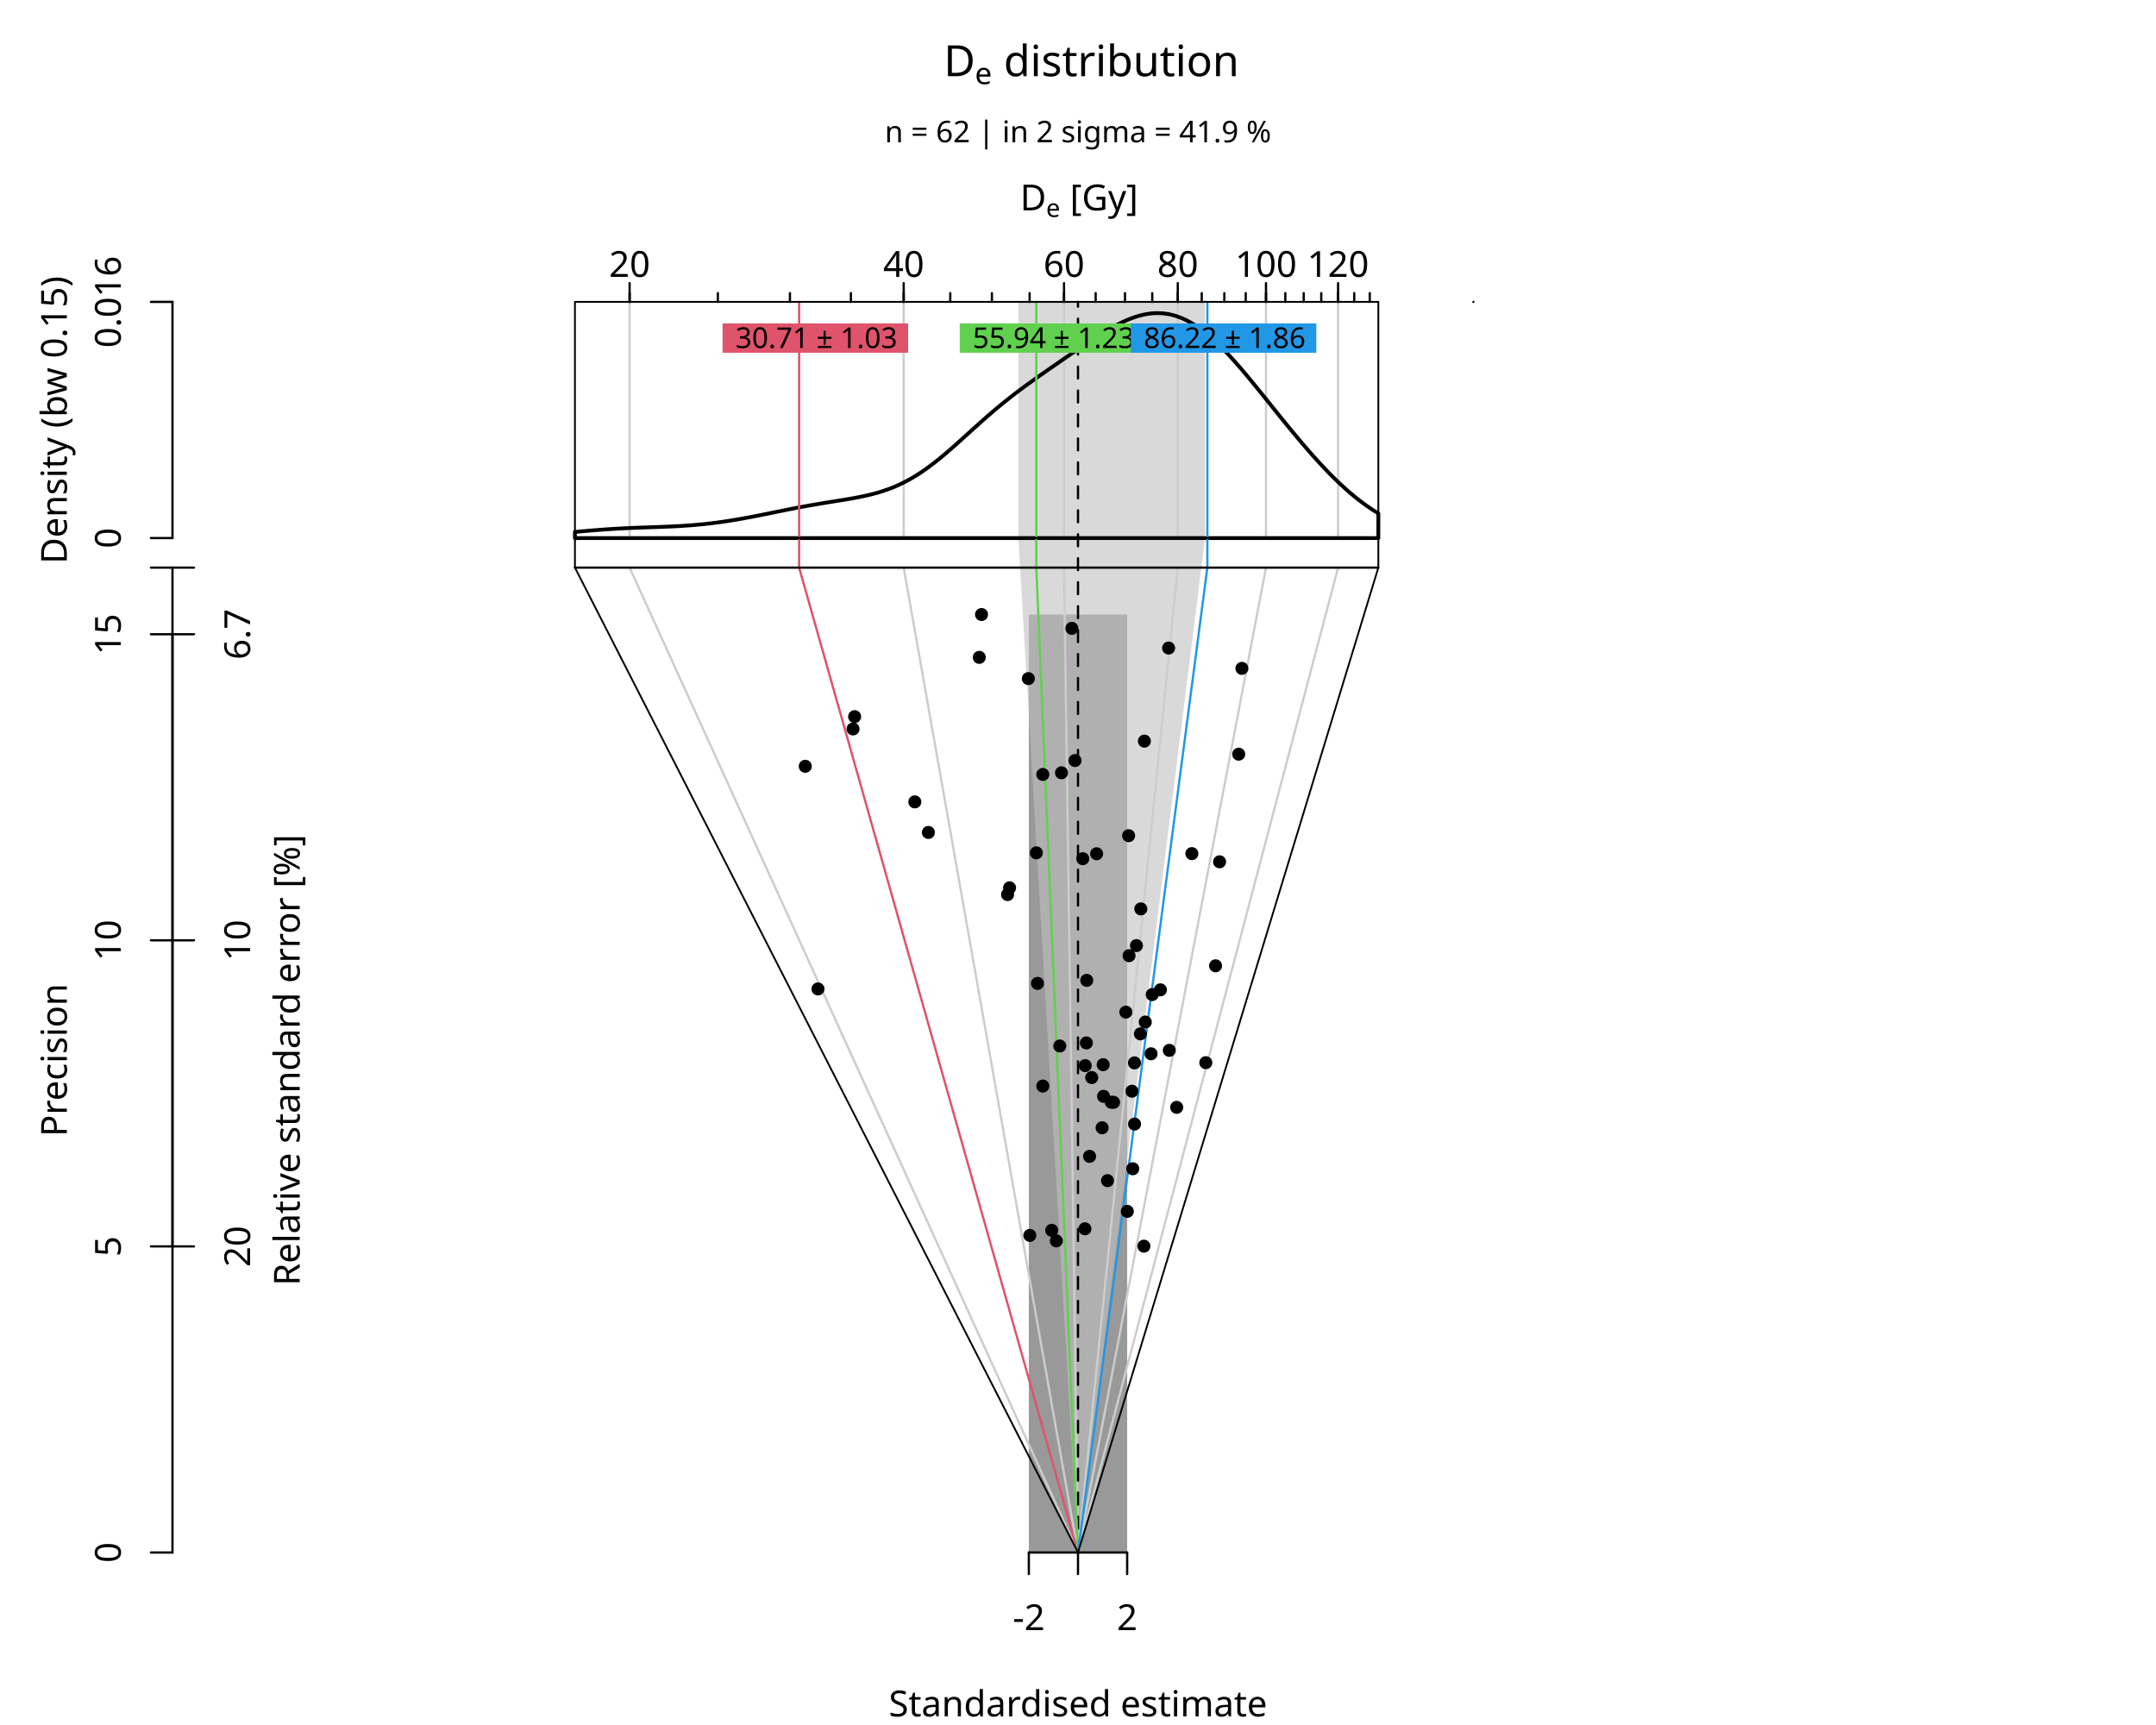
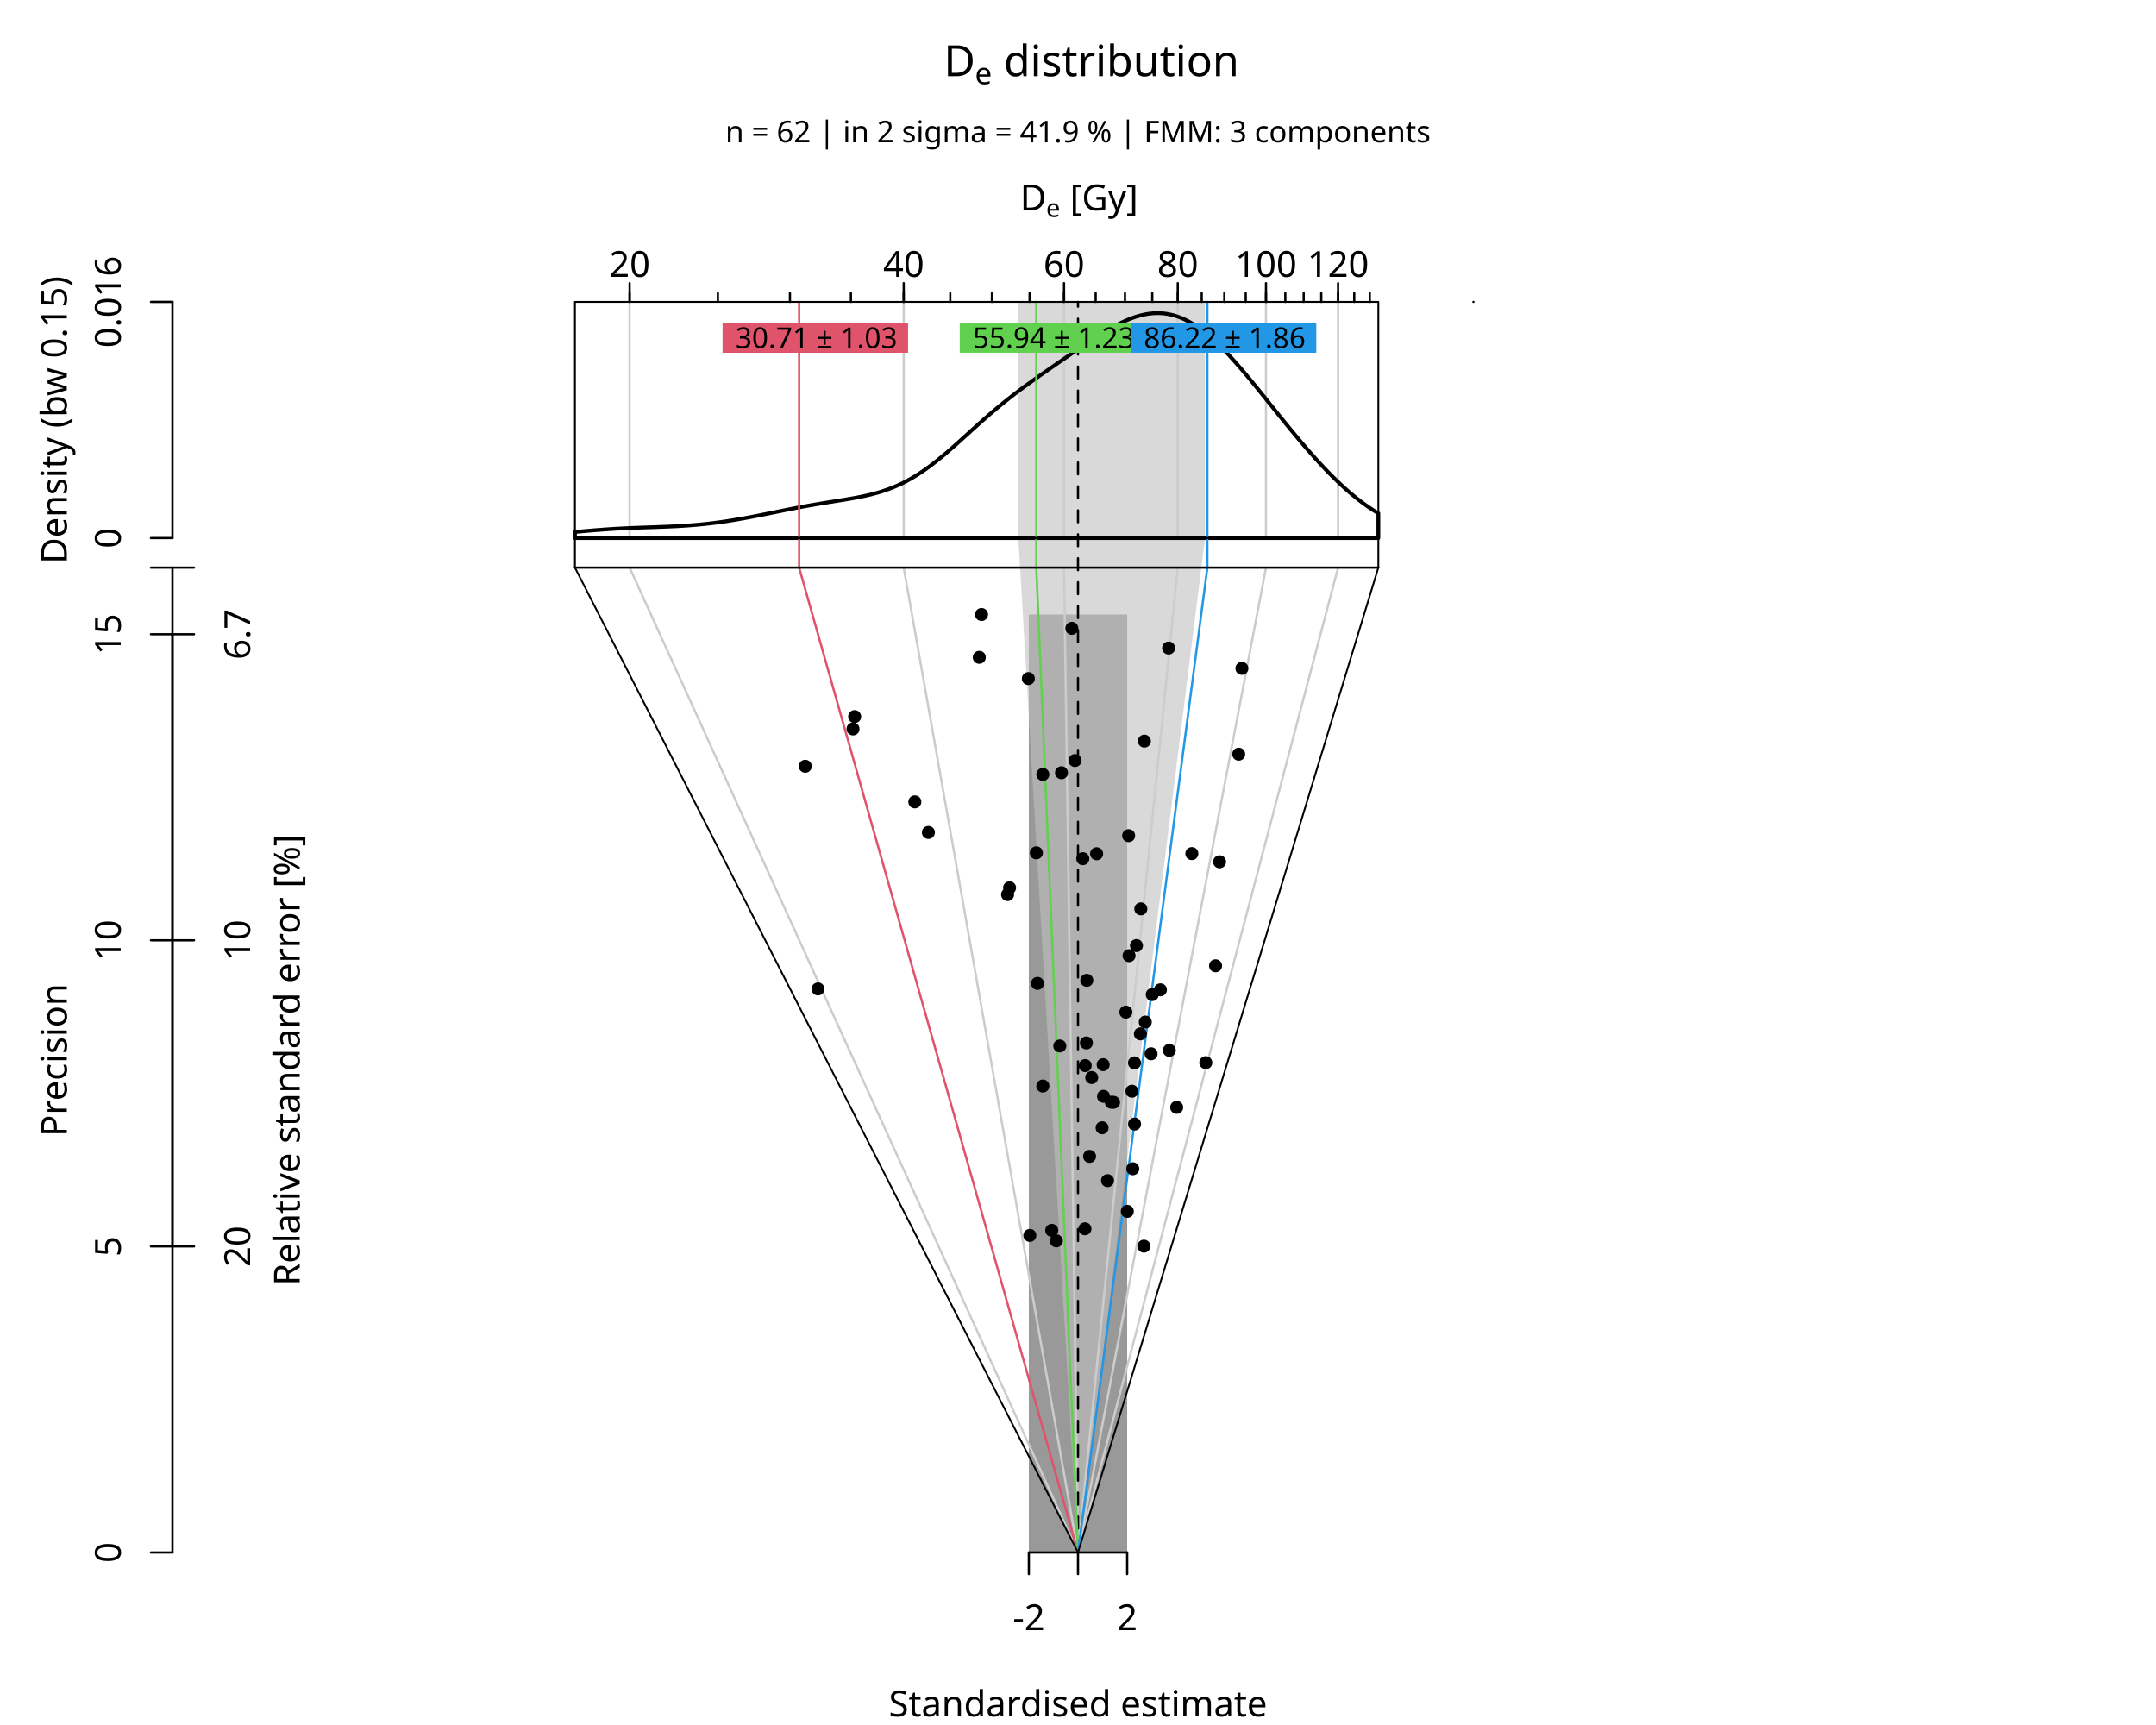
<svg xmlns="http://www.w3.org/2000/svg" class="svglite" data-engine-version="2.0" width="720.00pt" height="576.00pt" viewBox="0 0 720.00 576.00">
  <defs>
    <style type="text/css">
    .svglite line, .svglite polyline, .svglite polygon, .svglite path, .svglite rect, .svglite circle {
      fill: none;
      stroke: #000000;
      stroke-linecap: round;
      stroke-linejoin: round;
      stroke-miterlimit: 10.00;
    }
  </style>
  </defs>
  <rect width="100%" height="100%" style="stroke: none; fill: #FFFFFF;" />
  <defs>
    <clipPath id="cpMC4wMHw3MjAuMDB8MC4wMHw1NzYuMDA=">
      <rect x="0.00" y="0.00" width="720.00" height="576.00" />
    </clipPath>
  </defs>
  <g clip-path="url(#cpMC4wMHw3MjAuMDB8MC4wMHw1NzYuMDA=)">
    <text x="360.00" y="573.12" text-anchor="middle" style="font-size: 12.00px; font-family: sans;" textLength="119.42px" lengthAdjust="spacingAndGlyphs">Standardised estimate</text>
    <polygon points="343.58,518.40 376.42,518.40 376.42,205.20 343.58,205.20 " style="stroke-width: 0.75; stroke: none; fill: #999999;" />
    <polygon points="624.10,-234.71 624.10,-234.71 624.10,-987.82 624.10,-987.82 " style="stroke-width: 0.75; stroke: none; fill: #FFFFFF;" />
    <polygon points="360.00,518.40 401.19,189.54 402.42,179.67 402.42,100.80 340.08,100.80 340.08,179.67 340.66,189.54 " style="stroke-width: 0.75; stroke: none; fill: #BFBFBF; fill-opacity: 0.60;" />
    <polyline points="360.00,518.40 210.26,189.54 " style="stroke-width: 0.75; stroke: #CCCCCC;" />
    <polyline points="210.26,179.67 210.26,100.80 " style="stroke-width: 0.75; stroke: #CCCCCC;" />
    <polyline points="360.00,518.40 301.79,189.54 " style="stroke-width: 0.75; stroke: #CCCCCC;" />
    <polyline points="301.79,179.67 301.79,100.80 " style="stroke-width: 0.75; stroke: #CCCCCC;" />
    <polyline points="360.00,518.40 355.33,189.54 " style="stroke-width: 0.75; stroke: #CCCCCC;" />
    <polyline points="355.33,179.67 355.33,100.80 " style="stroke-width: 0.75; stroke: #CCCCCC;" />
    <polyline points="360.00,518.40 393.32,189.54 " style="stroke-width: 0.75; stroke: #CCCCCC;" />
    <polyline points="393.32,179.67 393.32,100.80 " style="stroke-width: 0.75; stroke: #CCCCCC;" />
    <polyline points="360.00,518.40 422.78,189.54 " style="stroke-width: 0.75; stroke: #CCCCCC;" />
    <polyline points="422.78,179.67 422.78,100.80 " style="stroke-width: 0.75; stroke: #CCCCCC;" />
    <polyline points="360.00,518.40 446.86,189.54 " style="stroke-width: 0.75; stroke: #CCCCCC;" />
    <polyline points="446.86,179.67 446.86,100.80 " style="stroke-width: 0.75; stroke: #CCCCCC;" />
    <polyline points="360.00,518.40 360.00,189.54 360.00,179.67 360.00,100.80 " style="stroke-width: 0.75; stroke-dasharray: 4.00,4.00;" />
    <polygon points="192.00,179.67 192.00,177.63 192.53,177.58 193.05,177.53 193.58,177.48 194.10,177.44 194.63,177.39 195.15,177.34 195.68,177.30 196.20,177.25 196.73,177.20 197.25,177.16 197.78,177.12 198.30,177.07 198.83,177.03 199.35,176.99 199.88,176.95 200.40,176.91 200.93,176.87 201.45,176.83 201.98,176.79 202.50,176.75 203.03,176.72 203.55,176.68 204.08,176.65 204.60,176.62 205.13,176.58 205.65,176.55 206.18,176.52 206.70,176.49 207.23,176.46 207.75,176.44 208.28,176.41 208.80,176.39 209.33,176.36 209.85,176.34 210.38,176.31 210.90,176.29 211.43,176.27 211.95,176.25 212.48,176.23 213.00,176.21 213.53,176.19 214.05,176.17 214.58,176.15 215.10,176.13 215.63,176.11 216.15,176.10 216.68,176.08 217.20,176.06 217.73,176.04 218.25,176.03 218.78,176.01 219.30,175.99 219.83,175.97 220.35,175.95 220.88,175.93 221.40,175.91 221.93,175.89 222.45,175.87 222.98,175.85 223.50,175.83 224.03,175.80 224.55,175.78 225.08,175.75 225.60,175.73 226.13,175.70 226.65,175.67 227.18,175.64 227.70,175.61 228.23,175.58 228.75,175.54 229.28,175.51 229.80,175.47 230.33,175.43 230.85,175.39 231.38,175.35 231.90,175.30 232.43,175.26 232.95,175.21 233.48,175.16 234.00,175.11 234.53,175.06 235.05,175.01 235.58,174.95 236.10,174.89 236.63,174.83 237.15,174.77 237.68,174.71 238.20,174.65 238.73,174.58 239.25,174.51 239.78,174.44 240.30,174.37 240.83,174.30 241.35,174.22 241.88,174.15 242.40,174.07 242.93,173.99 243.45,173.91 243.98,173.82 244.50,173.74 245.03,173.65 245.55,173.56 246.08,173.48 246.60,173.39 247.13,173.29 247.65,173.20 248.18,173.11 248.71,173.01 249.23,172.91 249.76,172.82 250.28,172.72 250.81,172.62 251.33,172.52 251.86,172.42 252.38,172.31 252.91,172.21 253.43,172.11 253.96,172.00 254.48,171.90 255.01,171.79 255.53,171.69 256.06,171.58 256.58,171.48 257.11,171.37 257.63,171.26 258.16,171.16 258.68,171.05 259.21,170.94 259.73,170.83 260.26,170.73 260.78,170.62 261.31,170.52 261.83,170.41 262.36,170.30 262.88,170.20 263.41,170.09 263.93,169.99 264.46,169.89 264.98,169.79 265.51,169.68 266.03,169.58 266.56,169.48 267.08,169.38 267.61,169.28 268.13,169.19 268.66,169.09 269.18,168.99 269.71,168.90 270.23,168.80 270.76,168.71 271.28,168.62 271.81,168.53 272.33,168.44 272.86,168.35 273.38,168.26 273.91,168.17 274.43,168.08 274.96,168.00 275.48,167.91 276.01,167.82 276.53,167.74 277.06,167.65 277.58,167.57 278.11,167.49 278.63,167.40 279.16,167.32 279.68,167.23 280.21,167.15 280.73,167.06 281.26,166.98 281.78,166.89 282.31,166.81 282.83,166.72 283.36,166.63 283.88,166.54 284.41,166.45 284.93,166.35 285.46,166.26 285.98,166.16 286.51,166.06 287.03,165.95 287.56,165.85 288.08,165.74 288.61,165.63 289.13,165.51 289.66,165.39 290.18,165.27 290.71,165.14 291.23,165.01 291.76,164.87 292.28,164.73 292.81,164.59 293.33,164.44 293.86,164.28 294.38,164.12 294.91,163.95 295.43,163.77 295.96,163.59 296.48,163.41 297.01,163.21 297.53,163.01 298.06,162.81 298.58,162.59 299.11,162.37 299.63,162.14 300.16,161.90 300.68,161.66 301.21,161.41 301.73,161.15 302.26,160.88 302.78,160.61 303.31,160.32 303.84,160.03 304.36,159.73 304.89,159.43 305.41,159.11 305.94,158.79 306.46,158.46 306.99,158.12 307.51,157.78 308.04,157.42 308.56,157.06 309.09,156.70 309.61,156.32 310.14,155.94 310.66,155.55 311.19,155.15 311.71,154.75 312.24,154.34 312.76,153.93 313.29,153.51 313.81,153.08 314.34,152.65 314.86,152.22 315.39,151.78 315.91,151.33 316.44,150.88 316.96,150.43 317.49,149.97 318.01,149.51 318.54,149.05 319.06,148.59 319.59,148.12 320.11,147.65 320.64,147.18 321.16,146.70 321.69,146.23 322.21,145.75 322.74,145.28 323.26,144.80 323.79,144.33 324.31,143.85 324.84,143.38 325.36,142.90 325.89,142.43 326.41,141.96 326.94,141.49 327.46,141.02 327.99,140.55 328.51,140.09 329.04,139.63 329.56,139.17 330.09,138.71 330.61,138.26 331.14,137.81 331.66,137.36 332.19,136.91 332.71,136.47 333.24,136.03 333.76,135.60 334.29,135.16 334.81,134.73 335.34,134.31 335.86,133.89 336.39,133.47 336.91,133.05 337.44,132.64 337.96,132.23 338.49,131.83 339.01,131.42 339.54,131.02 340.06,130.63 340.59,130.23 341.11,129.84 341.64,129.45 342.16,129.06 342.69,128.68 343.21,128.30 343.74,127.92 344.26,127.54 344.79,127.16 345.31,126.79 345.84,126.42 346.36,126.04 346.89,125.67 347.41,125.30 347.94,124.94 348.46,124.57 348.99,124.20 349.51,123.84 350.04,123.47 350.56,123.11 351.09,122.74 351.61,122.38 352.14,122.02 352.66,121.65 353.19,121.29 353.71,120.93 354.24,120.57 354.76,120.20 355.29,119.84 355.81,119.48 356.34,119.12 356.86,118.76 357.39,118.40 357.91,118.03 358.44,117.67 358.96,117.31 359.49,116.95 360.02,116.60 360.54,116.24 361.07,115.88 361.59,115.52 362.12,115.17 362.64,114.82 363.17,114.47 363.69,114.12 364.22,113.77 364.74,113.42 365.27,113.08 365.79,112.74 366.32,112.40 366.84,112.07 367.37,111.74 367.89,111.41 368.42,111.09 368.94,110.77 369.47,110.45 369.99,110.14 370.52,109.84 371.04,109.54 371.57,109.25 372.09,108.96 372.62,108.68 373.14,108.40 373.67,108.14 374.19,107.87 374.72,107.62 375.24,107.38 375.77,107.14 376.29,106.91 376.82,106.69 377.34,106.48 377.87,106.28 378.39,106.09 378.92,105.90 379.44,105.73 379.97,105.57 380.49,105.42 381.02,105.28 381.54,105.15 382.07,105.04 382.59,104.93 383.12,104.84 383.64,104.76 384.17,104.69 384.69,104.64 385.22,104.60 385.74,104.57 386.27,104.56 386.79,104.56 387.32,104.57 387.84,104.60 388.37,104.63 388.89,104.69 389.42,104.76 389.94,104.84 390.47,104.94 390.99,105.05 391.52,105.18 392.04,105.32 392.57,105.47 393.09,105.65 393.62,105.83 394.14,106.03 394.67,106.24 395.19,106.47 395.72,106.71 396.24,106.97 396.77,107.24 397.29,107.52 397.82,107.82 398.34,108.13 398.87,108.46 399.39,108.80 399.92,109.15 400.44,109.52 400.97,109.89 401.49,110.29 402.02,110.69 402.54,111.10 403.07,111.53 403.59,111.97 404.12,112.42 404.64,112.88 405.17,113.35 405.69,113.83 406.22,114.33 406.74,114.83 407.27,115.34 407.79,115.86 408.32,116.39 408.84,116.93 409.37,117.48 409.89,118.03 410.42,118.59 410.94,119.16 411.47,119.74 411.99,120.32 412.52,120.91 413.04,121.51 413.57,122.11 414.09,122.71 414.62,123.32 415.15,123.94 415.67,124.56 416.20,125.18 416.72,125.81 417.25,126.44 417.77,127.08 418.30,127.72 418.82,128.36 419.35,129.00 419.87,129.65 420.40,130.29 420.92,130.94 421.45,131.59 421.97,132.24 422.50,132.89 423.02,133.55 423.55,134.20 424.07,134.85 424.60,135.51 425.12,136.16 425.65,136.81 426.17,137.46 426.70,138.12 427.22,138.77 427.75,139.42 428.27,140.06 428.80,140.71 429.32,141.36 429.85,142.00 430.37,142.64 430.90,143.28 431.42,143.92 431.95,144.55 432.47,145.18 433.00,145.81 433.52,146.44 434.05,147.06 434.57,147.68 435.10,148.30 435.62,148.91 436.15,149.52 436.67,150.13 437.20,150.73 437.72,151.33 438.25,151.92 438.77,152.51 439.30,153.09 439.82,153.67 440.35,154.25 440.87,154.82 441.40,155.38 441.92,155.94 442.45,156.50 442.97,157.05 443.50,157.59 444.02,158.13 444.55,158.66 445.07,159.19 445.60,159.71 446.12,160.22 446.65,160.73 447.17,161.23 447.70,161.73 448.22,162.21 448.75,162.69 449.27,163.17 449.80,163.64 450.32,164.10 450.85,164.55 451.37,164.99 451.90,165.43 452.42,165.86 452.95,166.29 453.47,166.70 454.00,167.11 454.52,167.51 455.05,167.91 455.57,168.29 456.10,168.67 456.62,169.04 457.15,169.40 457.67,169.75 458.20,170.10 458.72,170.44 459.25,170.77 459.77,171.09 460.30,171.40 460.30,179.67 " style="stroke-width: 1.27; fill: none;" />
    <line x1="57.60" y1="179.67" x2="57.60" y2="100.80" style="stroke-width: 0.75;" />
    <line x1="57.60" y1="179.67" x2="50.40" y2="179.67" style="stroke-width: 0.75;" />
    <line x1="57.60" y1="100.80" x2="50.40" y2="100.80" style="stroke-width: 0.75;" />
    <text transform="translate(40.32,179.67) rotate(-90)" text-anchor="middle" style="font-size: 12.00px; font-family: sans;" textLength="6.67px" lengthAdjust="spacingAndGlyphs">0</text>
    <text transform="translate(40.32,100.80) rotate(-90)" text-anchor="middle" style="font-size: 12.00px; font-family: sans;" textLength="30.03px" lengthAdjust="spacingAndGlyphs">0.016</text>
    <text transform="translate(22.32,140.24) rotate(-90)" text-anchor="middle" style="font-size: 12.00px; font-family: sans;" textLength="93.38px" lengthAdjust="spacingAndGlyphs">Density (bw 0.15)</text>
    <polyline points="360.00,518.40 266.87,189.54 266.87,100.80 " style="stroke-width: 0.75; stroke: #DF536B;" />
    <rect x="241.30" y="108.00" width="61.95" height="9.79" style="stroke-width: 0.75; stroke: none; fill: #DF536B;" />
    <text x="245.62" y="116.20" style="font-size: 9.60px; font-family: sans;" textLength="53.31px" lengthAdjust="spacingAndGlyphs">30.71 ± 1.03</text>
    <polyline points="360.00,518.40 346.08,189.54 346.08,100.80 " style="stroke-width: 0.75; stroke: #61D04F;" />
    <rect x="320.50" y="108.00" width="61.95" height="9.79" style="stroke-width: 0.75; stroke: none; fill: #61D04F;" />
    <text x="324.82" y="116.20" style="font-size: 9.60px; font-family: sans;" textLength="53.31px" lengthAdjust="spacingAndGlyphs">55.94 ± 1.23</text>
    <polyline points="360.00,518.40 403.20,189.54 403.20,100.80 " style="stroke-width: 0.75; stroke: #2297E6;" />
    <rect x="377.63" y="108.00" width="61.95" height="9.79" style="stroke-width: 0.75; stroke: none; fill: #2297E6;" />
    <text x="381.95" y="116.20" style="font-size: 9.60px; font-family: sans;" textLength="53.31px" lengthAdjust="spacingAndGlyphs">86.22 ± 1.86</text>
    <text x="315.18" y="25.44" style="font-size: 14.40px; font-family: sans;" textLength="10.40px" lengthAdjust="spacingAndGlyphs">D</text>
    <text x="325.58" y="28.10" style="font-size: 10.08px; font-family: sans;" textLength="5.61px" lengthAdjust="spacingAndGlyphs">e</text>
    <text x="331.19" y="25.44" style="font-size: 14.40px; font-family: sans;" textLength="4.00px" lengthAdjust="spacingAndGlyphs"> </text>
    <text x="335.19" y="25.44" style="font-size: 14.40px; font-family: sans;" textLength="69.64px" lengthAdjust="spacingAndGlyphs">distribution</text>
    <line x1="57.60" y1="518.40" x2="57.60" y2="211.78" style="stroke-width: 0.75;" />
    <line x1="57.60" y1="518.40" x2="50.40" y2="518.40" style="stroke-width: 0.75;" />
    <line x1="57.60" y1="416.19" x2="50.40" y2="416.19" style="stroke-width: 0.75;" />
    <line x1="57.60" y1="313.98" x2="50.40" y2="313.98" style="stroke-width: 0.75;" />
    <line x1="57.60" y1="211.78" x2="50.40" y2="211.78" style="stroke-width: 0.75;" />
    <text transform="translate(40.32,518.40) rotate(-90)" text-anchor="middle" style="font-size: 12.00px; font-family: sans;" textLength="6.67px" lengthAdjust="spacingAndGlyphs">0</text>
    <text transform="translate(40.32,416.19) rotate(-90)" text-anchor="middle" style="font-size: 12.00px; font-family: sans;" textLength="6.67px" lengthAdjust="spacingAndGlyphs">5</text>
    <text transform="translate(40.32,313.98) rotate(-90)" text-anchor="middle" style="font-size: 12.00px; font-family: sans;" textLength="13.35px" lengthAdjust="spacingAndGlyphs">10</text>
    <text transform="translate(40.32,211.78) rotate(-90)" text-anchor="middle" style="font-size: 12.00px; font-family: sans;" textLength="13.35px" lengthAdjust="spacingAndGlyphs">15</text>
    <polyline points="57.60,211.78 57.60,189.54 " style="stroke-width: 0.75;" />
    <line x1="57.60" y1="189.54" x2="50.40" y2="189.54" style="stroke-width: 0.75;" />
    <line x1="57.60" y1="189.54" x2="64.80" y2="189.54" style="stroke-width: 0.75;" />
    <text transform="translate(22.32,353.97) rotate(-90)" text-anchor="middle" style="font-size: 12.00px; font-family: sans;" textLength="49.36px" lengthAdjust="spacingAndGlyphs">Precision</text>
    <text transform="translate(100.08,353.97) rotate(-90)" text-anchor="middle" style="font-size: 12.00px; font-family: sans;" textLength="142.74px" lengthAdjust="spacingAndGlyphs">Relative standard error [%]</text>
    <line x1="57.60" y1="416.19" x2="57.60" y2="211.78" style="stroke-width: 0.75;" />
    <line x1="57.60" y1="416.19" x2="64.80" y2="416.19" style="stroke-width: 0.75;" />
    <line x1="57.60" y1="313.98" x2="64.80" y2="313.98" style="stroke-width: 0.75;" />
    <line x1="57.60" y1="211.78" x2="64.80" y2="211.78" style="stroke-width: 0.75;" />
    <text transform="translate(83.52,416.19) rotate(-90)" text-anchor="middle" style="font-size: 12.00px; font-family: sans;" textLength="13.35px" lengthAdjust="spacingAndGlyphs">20</text>
    <text transform="translate(83.52,313.98) rotate(-90)" text-anchor="middle" style="font-size: 12.00px; font-family: sans;" textLength="13.35px" lengthAdjust="spacingAndGlyphs">10</text>
    <text transform="translate(83.52,211.78) rotate(-90)" text-anchor="middle" style="font-size: 12.00px; font-family: sans;" textLength="16.68px" lengthAdjust="spacingAndGlyphs">6.7</text>
    <line x1="343.58" y1="518.40" x2="376.42" y2="518.40" style="stroke-width: 0.75;" />
    <line x1="343.58" y1="518.40" x2="343.58" y2="525.60" style="stroke-width: 0.75;" />
    <line x1="360.00" y1="518.40" x2="360.00" y2="525.60" style="stroke-width: 0.75;" />
    <line x1="376.42" y1="518.40" x2="376.42" y2="525.60" style="stroke-width: 0.75;" />
    <text x="343.58" y="544.32" text-anchor="middle" style="font-size: 12.00px; font-family: sans;" textLength="10.67px" lengthAdjust="spacingAndGlyphs">-2</text>
    <text x="376.42" y="544.32" text-anchor="middle" style="font-size: 12.00px; font-family: sans;" textLength="6.67px" lengthAdjust="spacingAndGlyphs">2</text>
    <polyline points="210.26,100.80 210.26,97.88 " style="stroke-width: 0.75;" />
    <polyline points="239.73,100.80 239.73,97.88 " style="stroke-width: 0.75;" />
    <polyline points="263.80,100.80 263.80,97.88 " style="stroke-width: 0.75;" />
    <polyline points="284.16,100.80 284.16,97.88 " style="stroke-width: 0.75;" />
    <polyline points="301.79,100.80 301.79,97.88 " style="stroke-width: 0.75;" />
    <polyline points="317.34,100.80 317.34,97.88 " style="stroke-width: 0.75;" />
    <polyline points="331.25,100.80 331.25,97.88 " style="stroke-width: 0.75;" />
    <polyline points="343.84,100.80 343.84,97.88 " style="stroke-width: 0.75;" />
    <polyline points="355.33,100.80 355.33,97.88 " style="stroke-width: 0.75;" />
    <polyline points="365.90,100.80 365.90,97.88 " style="stroke-width: 0.75;" />
    <polyline points="375.69,100.80 375.69,97.88 " style="stroke-width: 0.75;" />
    <polyline points="384.80,100.80 384.80,97.88 " style="stroke-width: 0.75;" />
    <polyline points="393.32,100.80 393.32,97.88 " style="stroke-width: 0.75;" />
    <polyline points="401.32,100.80 401.32,97.88 " style="stroke-width: 0.75;" />
    <polyline points="408.87,100.80 408.87,97.88 " style="stroke-width: 0.75;" />
    <polyline points="416.01,100.80 416.01,97.88 " style="stroke-width: 0.75;" />
    <polyline points="422.78,100.80 422.78,97.88 " style="stroke-width: 0.75;" />
    <polyline points="429.23,100.80 429.23,97.88 " style="stroke-width: 0.75;" />
    <polyline points="435.37,100.80 435.37,97.88 " style="stroke-width: 0.75;" />
    <polyline points="441.24,100.80 441.24,97.88 " style="stroke-width: 0.75;" />
    <polyline points="446.86,100.80 446.86,97.88 " style="stroke-width: 0.75;" />
    <polyline points="452.25,100.80 452.25,97.88 " style="stroke-width: 0.75;" />
    <polyline points="457.43,100.80 457.43,97.88 " style="stroke-width: 0.75;" />
    <polyline points="210.26,100.80 210.26,94.54 " style="stroke-width: 0.75;" />
    <polyline points="301.79,100.80 301.79,94.54 " style="stroke-width: 0.75;" />
    <polyline points="355.33,100.80 355.33,94.54 " style="stroke-width: 0.75;" />
    <polyline points="393.32,100.80 393.32,94.54 " style="stroke-width: 0.75;" />
    <polyline points="422.78,100.80 422.78,94.54 " style="stroke-width: 0.75;" />
    <polyline points="446.86,100.80 446.86,94.54 " style="stroke-width: 0.75;" />
    <polyline points="192.00,189.54 460.30,189.54 " style="stroke-width: 0.75;" />
    <polyline points="492.05,100.80 492.05,100.80 " style="stroke-width: 0.75;" />
    <text x="210.26" y="92.45" text-anchor="middle" style="font-size: 12.00px; font-family: sans;" textLength="13.35px" lengthAdjust="spacingAndGlyphs">20</text>
    <text x="301.79" y="92.45" text-anchor="middle" style="font-size: 12.00px; font-family: sans;" textLength="13.35px" lengthAdjust="spacingAndGlyphs">40</text>
    <text x="355.33" y="92.45" text-anchor="middle" style="font-size: 12.00px; font-family: sans;" textLength="13.35px" lengthAdjust="spacingAndGlyphs">60</text>
    <text x="393.32" y="92.45" text-anchor="middle" style="font-size: 12.00px; font-family: sans;" textLength="13.35px" lengthAdjust="spacingAndGlyphs">80</text>
    <text x="422.78" y="92.45" text-anchor="middle" style="font-size: 12.00px; font-family: sans;" textLength="20.02px" lengthAdjust="spacingAndGlyphs">100</text>
    <text x="446.86" y="92.45" text-anchor="middle" style="font-size: 12.00px; font-family: sans;" textLength="20.02px" lengthAdjust="spacingAndGlyphs">120</text>
    <text x="340.66" y="70.23" style="font-size: 12.00px; font-family: sans;" textLength="8.67px" lengthAdjust="spacingAndGlyphs">D</text>
    <text x="349.33" y="72.45" style="font-size: 8.40px; font-family: sans;" textLength="4.67px" lengthAdjust="spacingAndGlyphs">e</text>
    <text x="354.00" y="70.23" style="font-size: 12.00px; font-family: sans;" textLength="3.33px" lengthAdjust="spacingAndGlyphs"> </text>
    <text x="357.33" y="70.23" style="font-size: 12.00px; font-family: sans;" textLength="22.01px" lengthAdjust="spacingAndGlyphs">[Gy]</text>
    <circle cx="273.17" cy="330.22" r="1.80" style="stroke-width: 0.75; fill: #000000;" />
    <circle cx="268.92" cy="255.87" r="1.80" style="stroke-width: 0.75; fill: #000000;" />
    <circle cx="284.87" cy="243.40" r="1.80" style="stroke-width: 0.75; fill: #000000;" />
    <circle cx="285.41" cy="239.29" r="1.80" style="stroke-width: 0.75; fill: #000000;" />
    <circle cx="305.51" cy="267.76" r="1.80" style="stroke-width: 0.75; fill: #000000;" />
    <circle cx="310.04" cy="277.97" r="1.80" style="stroke-width: 0.75; fill: #000000;" />
    <circle cx="343.91" cy="412.51" r="1.80" style="stroke-width: 0.75; fill: #000000;" />
    <circle cx="327.03" cy="219.50" r="1.80" style="stroke-width: 0.75; fill: #000000;" />
    <circle cx="336.48" cy="298.71" r="1.80" style="stroke-width: 0.75; fill: #000000;" />
    <circle cx="337.15" cy="296.45" r="1.80" style="stroke-width: 0.75; fill: #000000;" />
    <circle cx="327.78" cy="205.20" r="1.80" style="stroke-width: 0.75; fill: #000000;" />
    <circle cx="351.22" cy="410.83" r="1.80" style="stroke-width: 0.75; fill: #000000;" />
    <circle cx="348.25" cy="362.64" r="1.80" style="stroke-width: 0.75; fill: #000000;" />
    <circle cx="346.47" cy="328.37" r="1.80" style="stroke-width: 0.75; fill: #000000;" />
    <circle cx="352.77" cy="414.34" r="1.80" style="stroke-width: 0.75; fill: #000000;" />
    <circle cx="346.10" cy="284.78" r="1.80" style="stroke-width: 0.75; fill: #000000;" />
    <circle cx="343.42" cy="226.59" r="1.80" style="stroke-width: 0.75; fill: #000000;" />
    <circle cx="348.25" cy="258.60" r="1.80" style="stroke-width: 0.75; fill: #000000;" />
    <circle cx="353.92" cy="349.27" r="1.80" style="stroke-width: 0.75; fill: #000000;" />
    <circle cx="354.49" cy="258.04" r="1.80" style="stroke-width: 0.75; fill: #000000;" />
    <circle cx="357.95" cy="209.81" r="1.80" style="stroke-width: 0.75; fill: #000000;" />
    <circle cx="359.00" cy="253.95" r="1.80" style="stroke-width: 0.75; fill: #000000;" />
    <circle cx="361.60" cy="286.73" r="1.80" style="stroke-width: 0.75; fill: #000000;" />
    <circle cx="362.41" cy="355.82" r="1.80" style="stroke-width: 0.75; fill: #000000;" />
    <circle cx="362.93" cy="327.35" r="1.80" style="stroke-width: 0.75; fill: #000000;" />
    <circle cx="362.80" cy="348.25" r="1.80" style="stroke-width: 0.75; fill: #000000;" />
    <circle cx="362.32" cy="410.31" r="1.80" style="stroke-width: 0.75; fill: #000000;" />
    <circle cx="366.22" cy="285.08" r="1.80" style="stroke-width: 0.75; fill: #000000;" />
    <circle cx="364.58" cy="359.81" r="1.80" style="stroke-width: 0.75; fill: #000000;" />
    <circle cx="363.86" cy="386.13" r="1.80" style="stroke-width: 0.75; fill: #000000;" />
    <circle cx="368.40" cy="355.51" r="1.80" style="stroke-width: 0.75; fill: #000000;" />
    <circle cx="368.53" cy="366.08" r="1.80" style="stroke-width: 0.75; fill: #000000;" />
    <circle cx="368.05" cy="376.58" r="1.80" style="stroke-width: 0.75; fill: #000000;" />
    <circle cx="376.91" cy="279.04" r="1.80" style="stroke-width: 0.75; fill: #000000;" />
    <circle cx="371.12" cy="368.05" r="1.80" style="stroke-width: 0.75; fill: #000000;" />
    <circle cx="371.87" cy="368.08" r="1.80" style="stroke-width: 0.75; fill: #000000;" />
    <circle cx="369.86" cy="394.23" r="1.80" style="stroke-width: 0.75; fill: #000000;" />
    <circle cx="382.17" cy="247.47" r="1.80" style="stroke-width: 0.75; fill: #000000;" />
    <circle cx="377.05" cy="319.11" r="1.80" style="stroke-width: 0.75; fill: #000000;" />
    <circle cx="375.98" cy="337.96" r="1.80" style="stroke-width: 0.75; fill: #000000;" />
    <circle cx="379.52" cy="315.75" r="1.80" style="stroke-width: 0.75; fill: #000000;" />
    <circle cx="380.98" cy="303.49" r="1.80" style="stroke-width: 0.75; fill: #000000;" />
    <circle cx="390.26" cy="216.39" r="1.80" style="stroke-width: 0.75; fill: #000000;" />
    <circle cx="378.87" cy="354.91" r="1.80" style="stroke-width: 0.75; fill: #000000;" />
    <circle cx="378.02" cy="364.37" r="1.80" style="stroke-width: 0.75; fill: #000000;" />
    <circle cx="380.83" cy="345.22" r="1.80" style="stroke-width: 0.75; fill: #000000;" />
    <circle cx="382.47" cy="341.28" r="1.80" style="stroke-width: 0.75; fill: #000000;" />
    <circle cx="378.89" cy="375.34" r="1.80" style="stroke-width: 0.75; fill: #000000;" />
    <circle cx="384.79" cy="332.10" r="1.80" style="stroke-width: 0.75; fill: #000000;" />
    <circle cx="378.29" cy="390.26" r="1.80" style="stroke-width: 0.75; fill: #000000;" />
    <circle cx="376.47" cy="404.49" r="1.80" style="stroke-width: 0.75; fill: #000000;" />
    <circle cx="387.52" cy="330.52" r="1.80" style="stroke-width: 0.75; fill: #000000;" />
    <circle cx="384.40" cy="351.87" r="1.80" style="stroke-width: 0.75; fill: #000000;" />
    <circle cx="398.02" cy="285.03" r="1.80" style="stroke-width: 0.75; fill: #000000;" />
    <circle cx="390.49" cy="350.73" r="1.80" style="stroke-width: 0.75; fill: #000000;" />
    <circle cx="414.74" cy="223.18" r="1.80" style="stroke-width: 0.75; fill: #000000;" />
    <circle cx="413.67" cy="251.83" r="1.80" style="stroke-width: 0.75; fill: #000000;" />
    <circle cx="407.28" cy="287.77" r="1.80" style="stroke-width: 0.75; fill: #000000;" />
    <circle cx="382.01" cy="416.11" r="1.80" style="stroke-width: 0.75; fill: #000000;" />
    <circle cx="392.96" cy="369.76" r="1.80" style="stroke-width: 0.75; fill: #000000;" />
    <circle cx="405.94" cy="322.49" r="1.80" style="stroke-width: 0.75; fill: #000000;" />
    <circle cx="402.68" cy="354.84" r="1.80" style="stroke-width: 0.75; fill: #000000;" />
    <polyline points="192.00,179.67 460.30,179.67 " style="stroke-width: 0.75;" />
    <polygon points="360.00,518.40 460.30,189.54 460.30,100.80 192.00,100.80 192.00,189.54 " style="stroke-width: 0.60; fill: none;" />
-     <text x="360.00" y="47.52" text-anchor="middle" style="font-size: 10.00px; font-family: sans;" textLength="124.36px" lengthAdjust="spacingAndGlyphs">n = 62 | in 2 sigma = 41.9 %</text>
+     <text x="360.00" y="47.52" text-anchor="middle" style="font-size: 10.00px; font-family: sans;" textLength="223.67px" lengthAdjust="spacingAndGlyphs">n = 62 | in 2 sigma = 41.9 % | FMM: 3 components</text>
  </g>
</svg>
